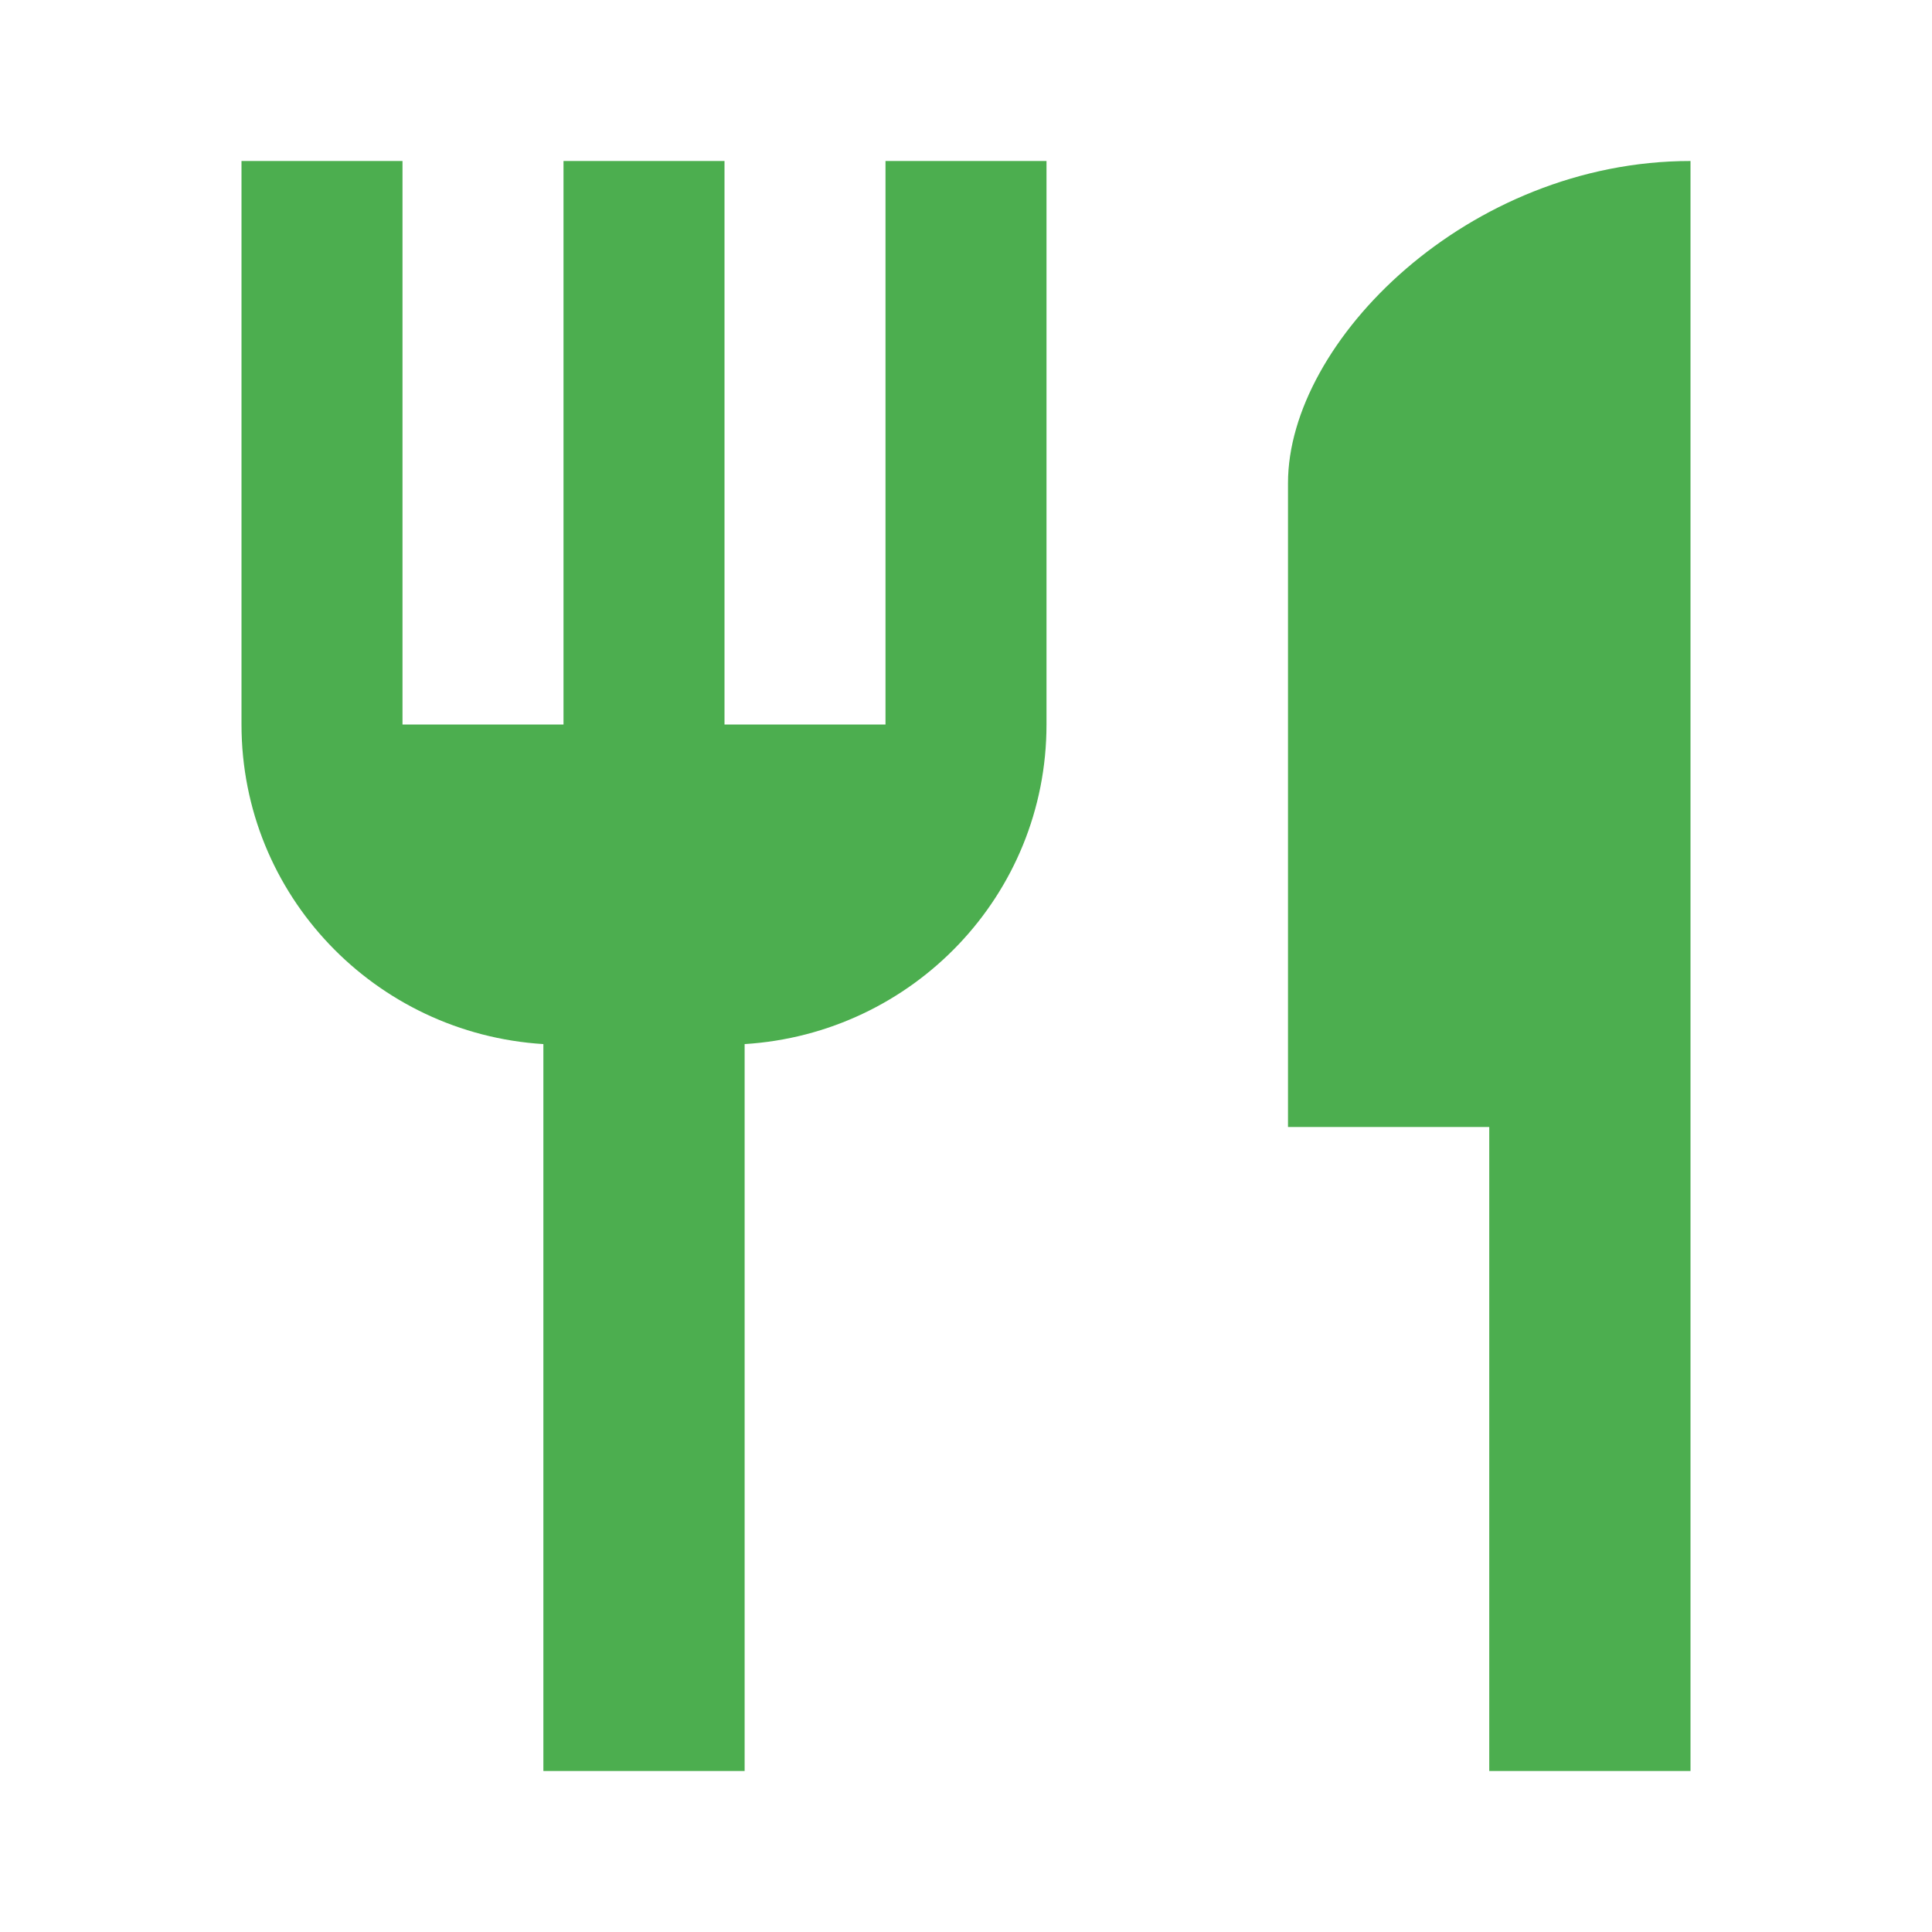
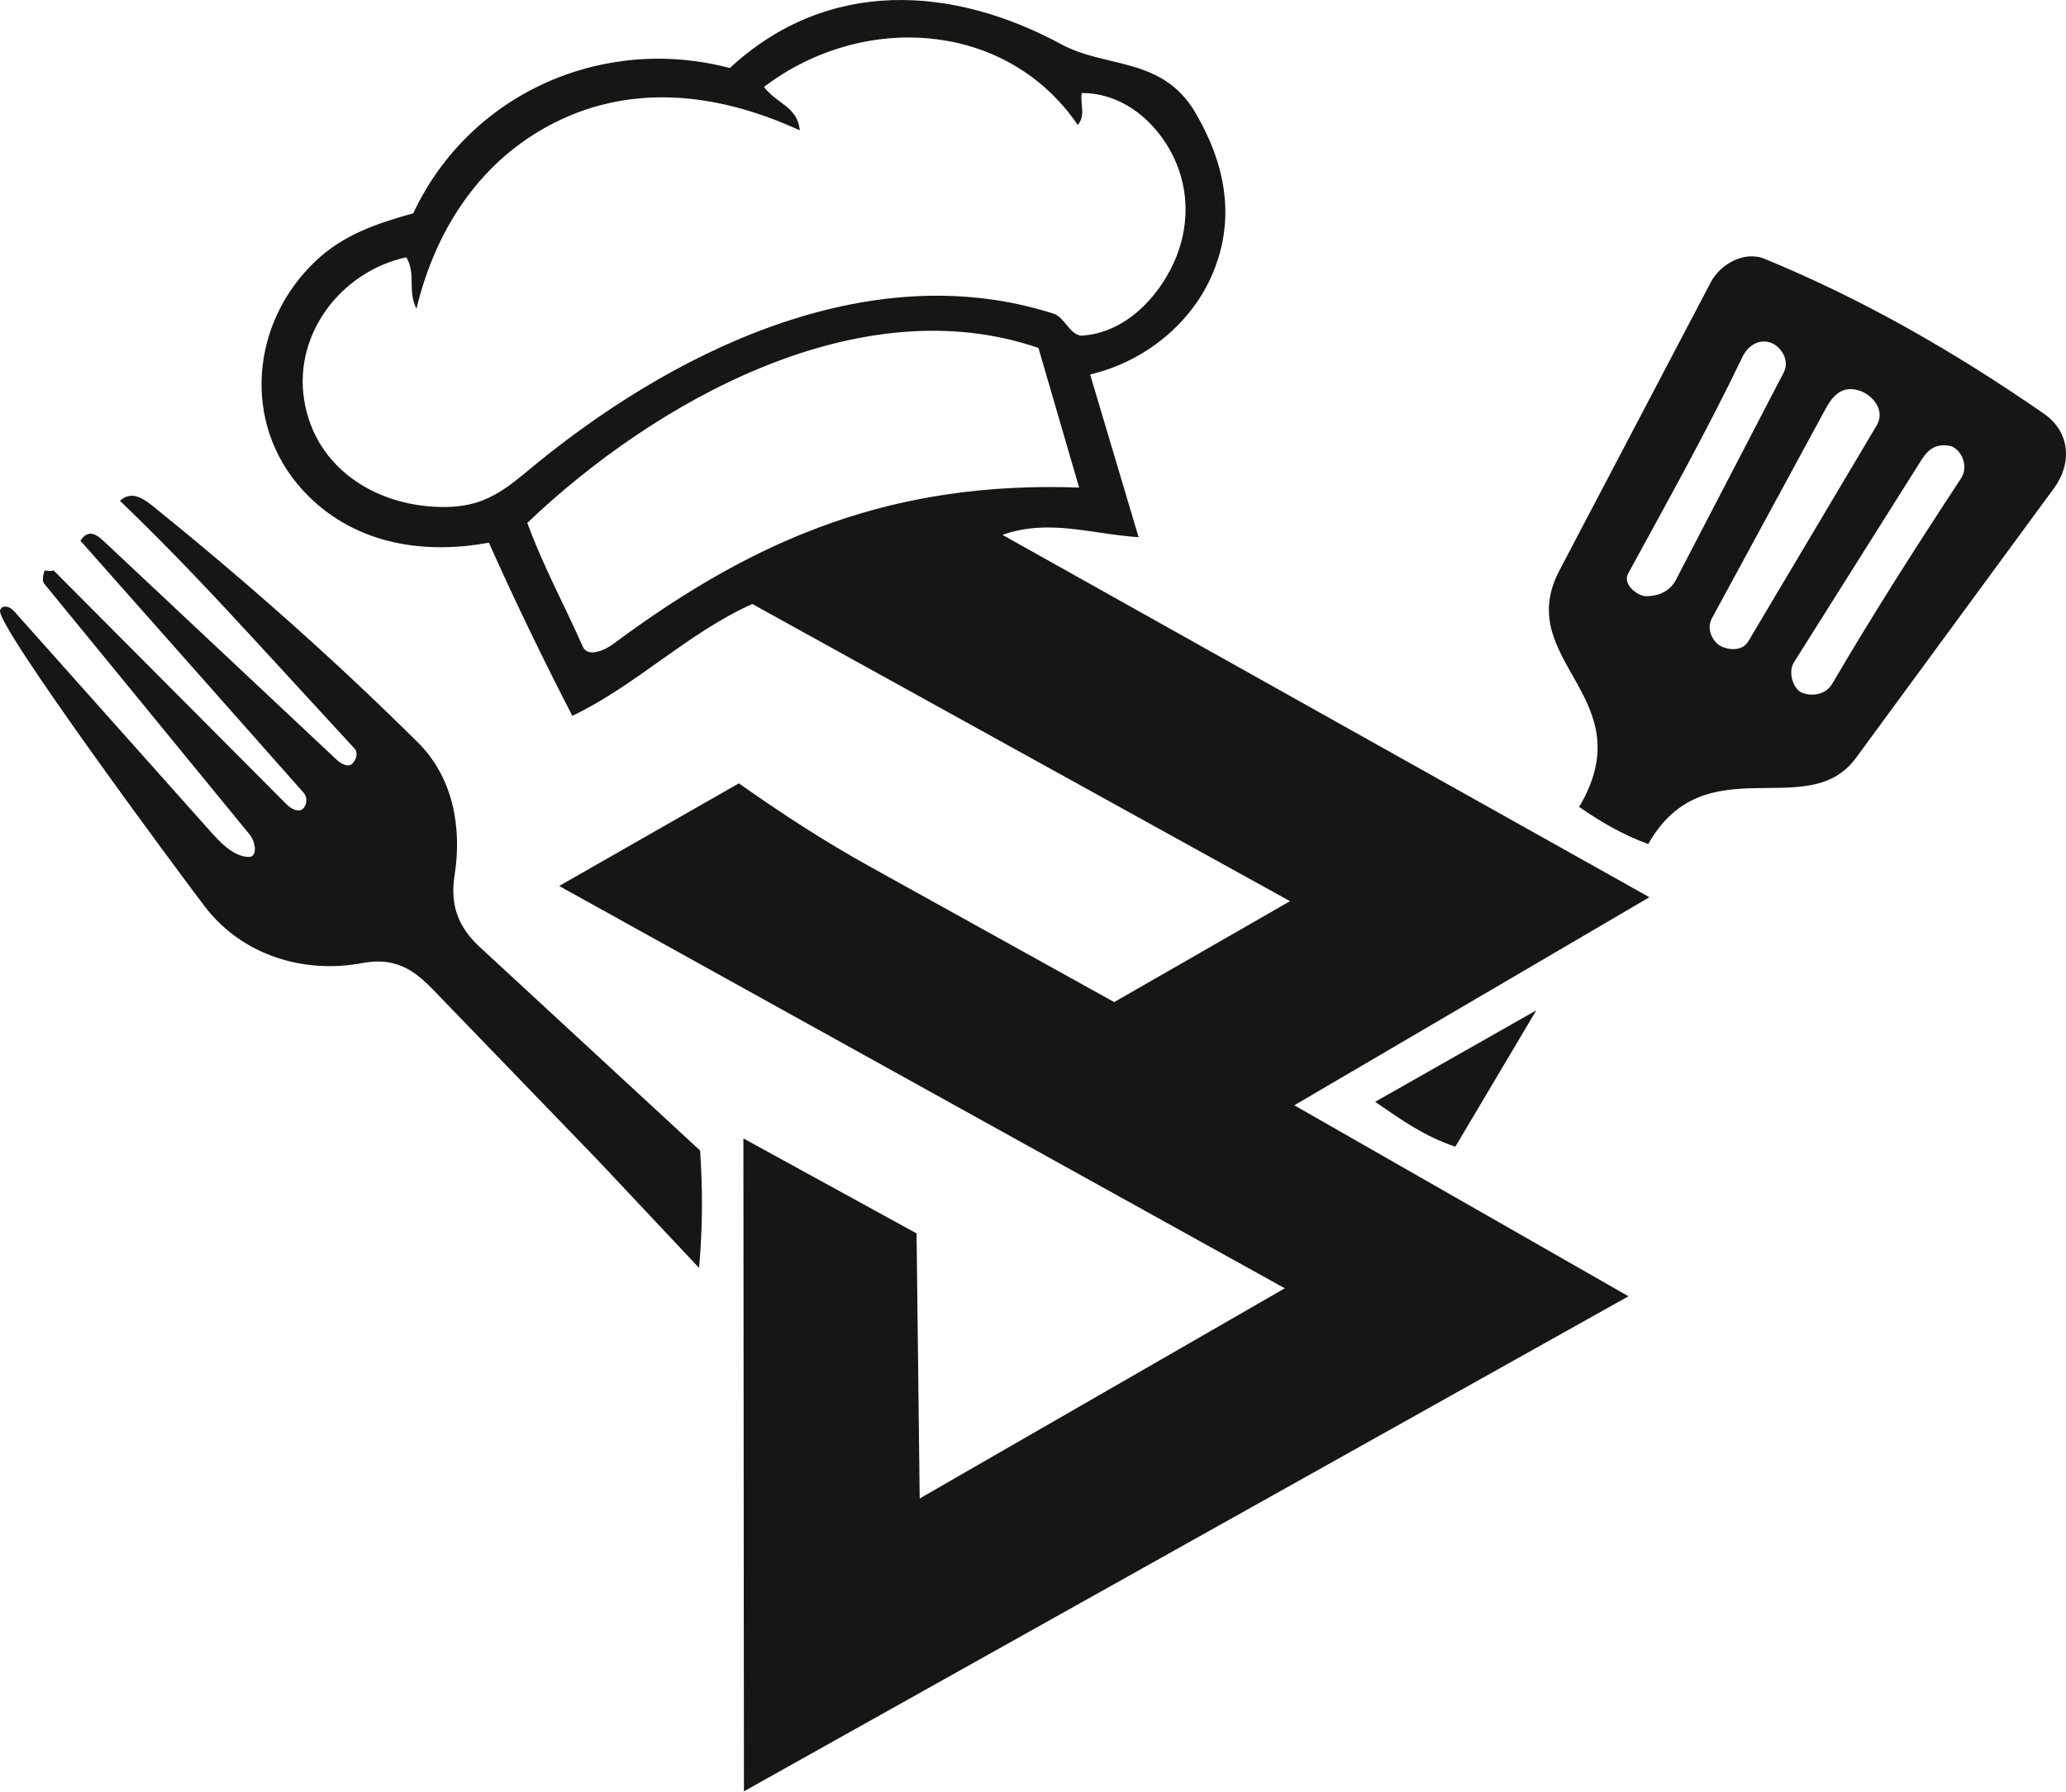
- <svg xmlns="http://www.w3.org/2000/svg" viewBox="0 0 24 24" fill="#4cae4f">
-   <path d="M0 0h24v24H0V0z" fill="none" />
-   <path d="M11 9H9V2H7v7H5V2H3v7c0 2.12 1.66 3.84 3.75 3.97V22h2.5v-9.03C11.34 12.84 13 11.12 13 9V2h-2v7zm5-3v8h2.5v8H21V2c-2.76 0-5 2.24-5 4z" />
+ <svg xmlns="http://www.w3.org/2000/svg" id="Logo" viewBox="0 0 804.28 697.52">
+   <defs>
+     <style>
+       .cls-1 {
+         fill: #161615;
+       }
+     </style>
+   </defs>
+   <path id="Tenedor" class="cls-1" d="M5.6,238.13l76.02,85.29c3.84,4.31,8.88,9.88,14.9,10.27,4.19.27,2.76-6.17.81-8.55L17.27,227.37c-1.09-1.33-.36-3.91.03-4.97.27-.72,1.63.42,3.55-.3l90.64,91.04c2.02,2.03,4.13,2.74,5.54,2.3,2.08-.66,3.2-4.46,1.12-6.8L31.33,210.58c2.91-4.7,6.25-2.49,8.92.01l90.59,85.04c1.96,1.84,4.03,2.77,5.41,2.28,1.84-.66,3.64-4.39,1.76-6.43l-36.3-39.49c-17.72-19.28-35-37.79-55.02-56.98,5.2-4.7,10.44.14,14.55,3.47,35.48,28.73,69.13,58.58,101.43,90.62,13.89,13.77,17.18,33.49,14.31,51.61-1.9,12.01,1.54,20.43,9.87,28.13l85.71,79.19c1.02,15.79.99,29.61-.41,45.69l-39.54-42.06-64.25-66.53c-7.63-7.9-15.01-12.45-27.39-10.11-22.49,4.25-46.55-2.87-61.16-21.93C69.8,340.02-1.78,243.37.03,237.65c.62-1.96,3.3-2.06,5.57.49Z" />
+   <path id="Brazo" class="cls-1" d="M566.55,446.51c-12.06-4.05-20.52-10.11-31.22-17.47l62.75-35.63-31.52,53.09Z" />
+   <path id="Espatula" class="cls-1" d="M641.64,328.68c-10.26-3.79-18.62-8.76-26.89-14.47,25.4-42.83-26.21-56.79-7.66-92.11l58.98-112.33c3.44-6.56,12.72-12.35,20.94-8.96,38.68,15.93,74.41,36.55,108.67,60.28,10.28,7.12,11.02,19.34,3.92,29.02l-77.11,105.05c-18.78,25.58-58.82-5.45-80.85,33.52ZM652.39,225.85l41.99-80.79c2.57-4.94-1.28-10.21-4.87-11.55-4.49-1.68-8.88.69-11.26,5.64-13.83,28.77-29.05,56.01-44.38,84.1-2.45,4.5,3.88,8.86,6.87,8.91,3.67.06,9-1.21,11.65-6.31ZM680.64,249.67l49.9-83.94c3.77-6.35-2.12-12.2-6.72-13.64-6.32-1.98-10.02,1.38-13.07,7l-44.33,81.69c-2.37,4.37.58,9.28,3.39,10.8,2.54,1.36,8.25,2.42,10.83-1.91ZM713.29,266.23c16.05-27.41,32.73-53.48,50.14-79.98,3.32-5.06-.33-11.98-4.63-12.68-4.7-.76-7.86.85-10.79,5.51l-49.58,78.73c-2.65,4.21-.08,10.45,2.75,11.77,3.79,1.76,9.49,1.13,12.11-3.35Z" />
+   <path id="BW" class="cls-1" d="M500.16,501.65l-282.48-156.65,69.96-39.97c16.83,11.88,33.01,22.43,50.99,32.41l95.13,52.77,68.43-39.3-209.32-115.72c-25.02,11.17-45.36,31.79-70.07,43.55-11.3-21.95-21.68-43.28-32.49-67.43-26.85,4.96-53.76-.04-72.44-20.43-23.83-26.01-20.32-65.44,5.18-89.41,10.51-9.88,23.08-14.33,37.82-18.41,21.89-46.67,73.74-69.63,123.25-56.57,38.42-35.56,87.27-31.87,129.11-9.21,17.28,9.36,39.38,4.74,52.16,26.64,10.82,18.53,16.8,40.9,5.74,64.72-7.62,16.42-24.11,31.79-46.75,37.18l18.87,63.37c-18.54-1.28-35.17-7.29-52.99-.91l251.84,141.09-138.24,81.02,130.09,74.37-344.34,192.77-.21-254.23,67.41,36.97,1.22,103.23,142.14-81.85ZM204.6,184.04c55.79-46.79,133.2-85.16,205.56-61.89,4.21,1.35,6.19,8.03,10.72,8.57,17.3-1,29.97-15.11,35.98-28.23,7.56-16.5,5.78-34.45-4.27-48.57-7.56-10.63-18.72-17.74-31.49-17.7-.66,4.68,1.68,8.64-1.54,12.43-27.69-40.64-83.67-44.03-122.15-14.8,5.02,6.64,13.08,7.64,13.95,16.91-32.68-15.02-67.13-18.59-98.37-1.47-27.4,15.02-43.78,41.34-50.86,70.93-3.65-7.19-.03-13.5-3.96-20.04-25.05,5.41-43.9,29.54-39.77,55.51,4.34,27.26,29.1,42.05,55.16,41.73,13.05-.16,20.84-4.83,31.03-13.38ZM238.85,250.68c56.48-42.04,109.75-63.36,181.24-60.83l-15.83-54.36c-69.58-23.97-149.15,20.58-198.99,68.12,6.48,17.52,14.39,31.85,21.6,48.16,1.92,4.35,8.44,1.55,11.98-1.09Z" />
</svg>
